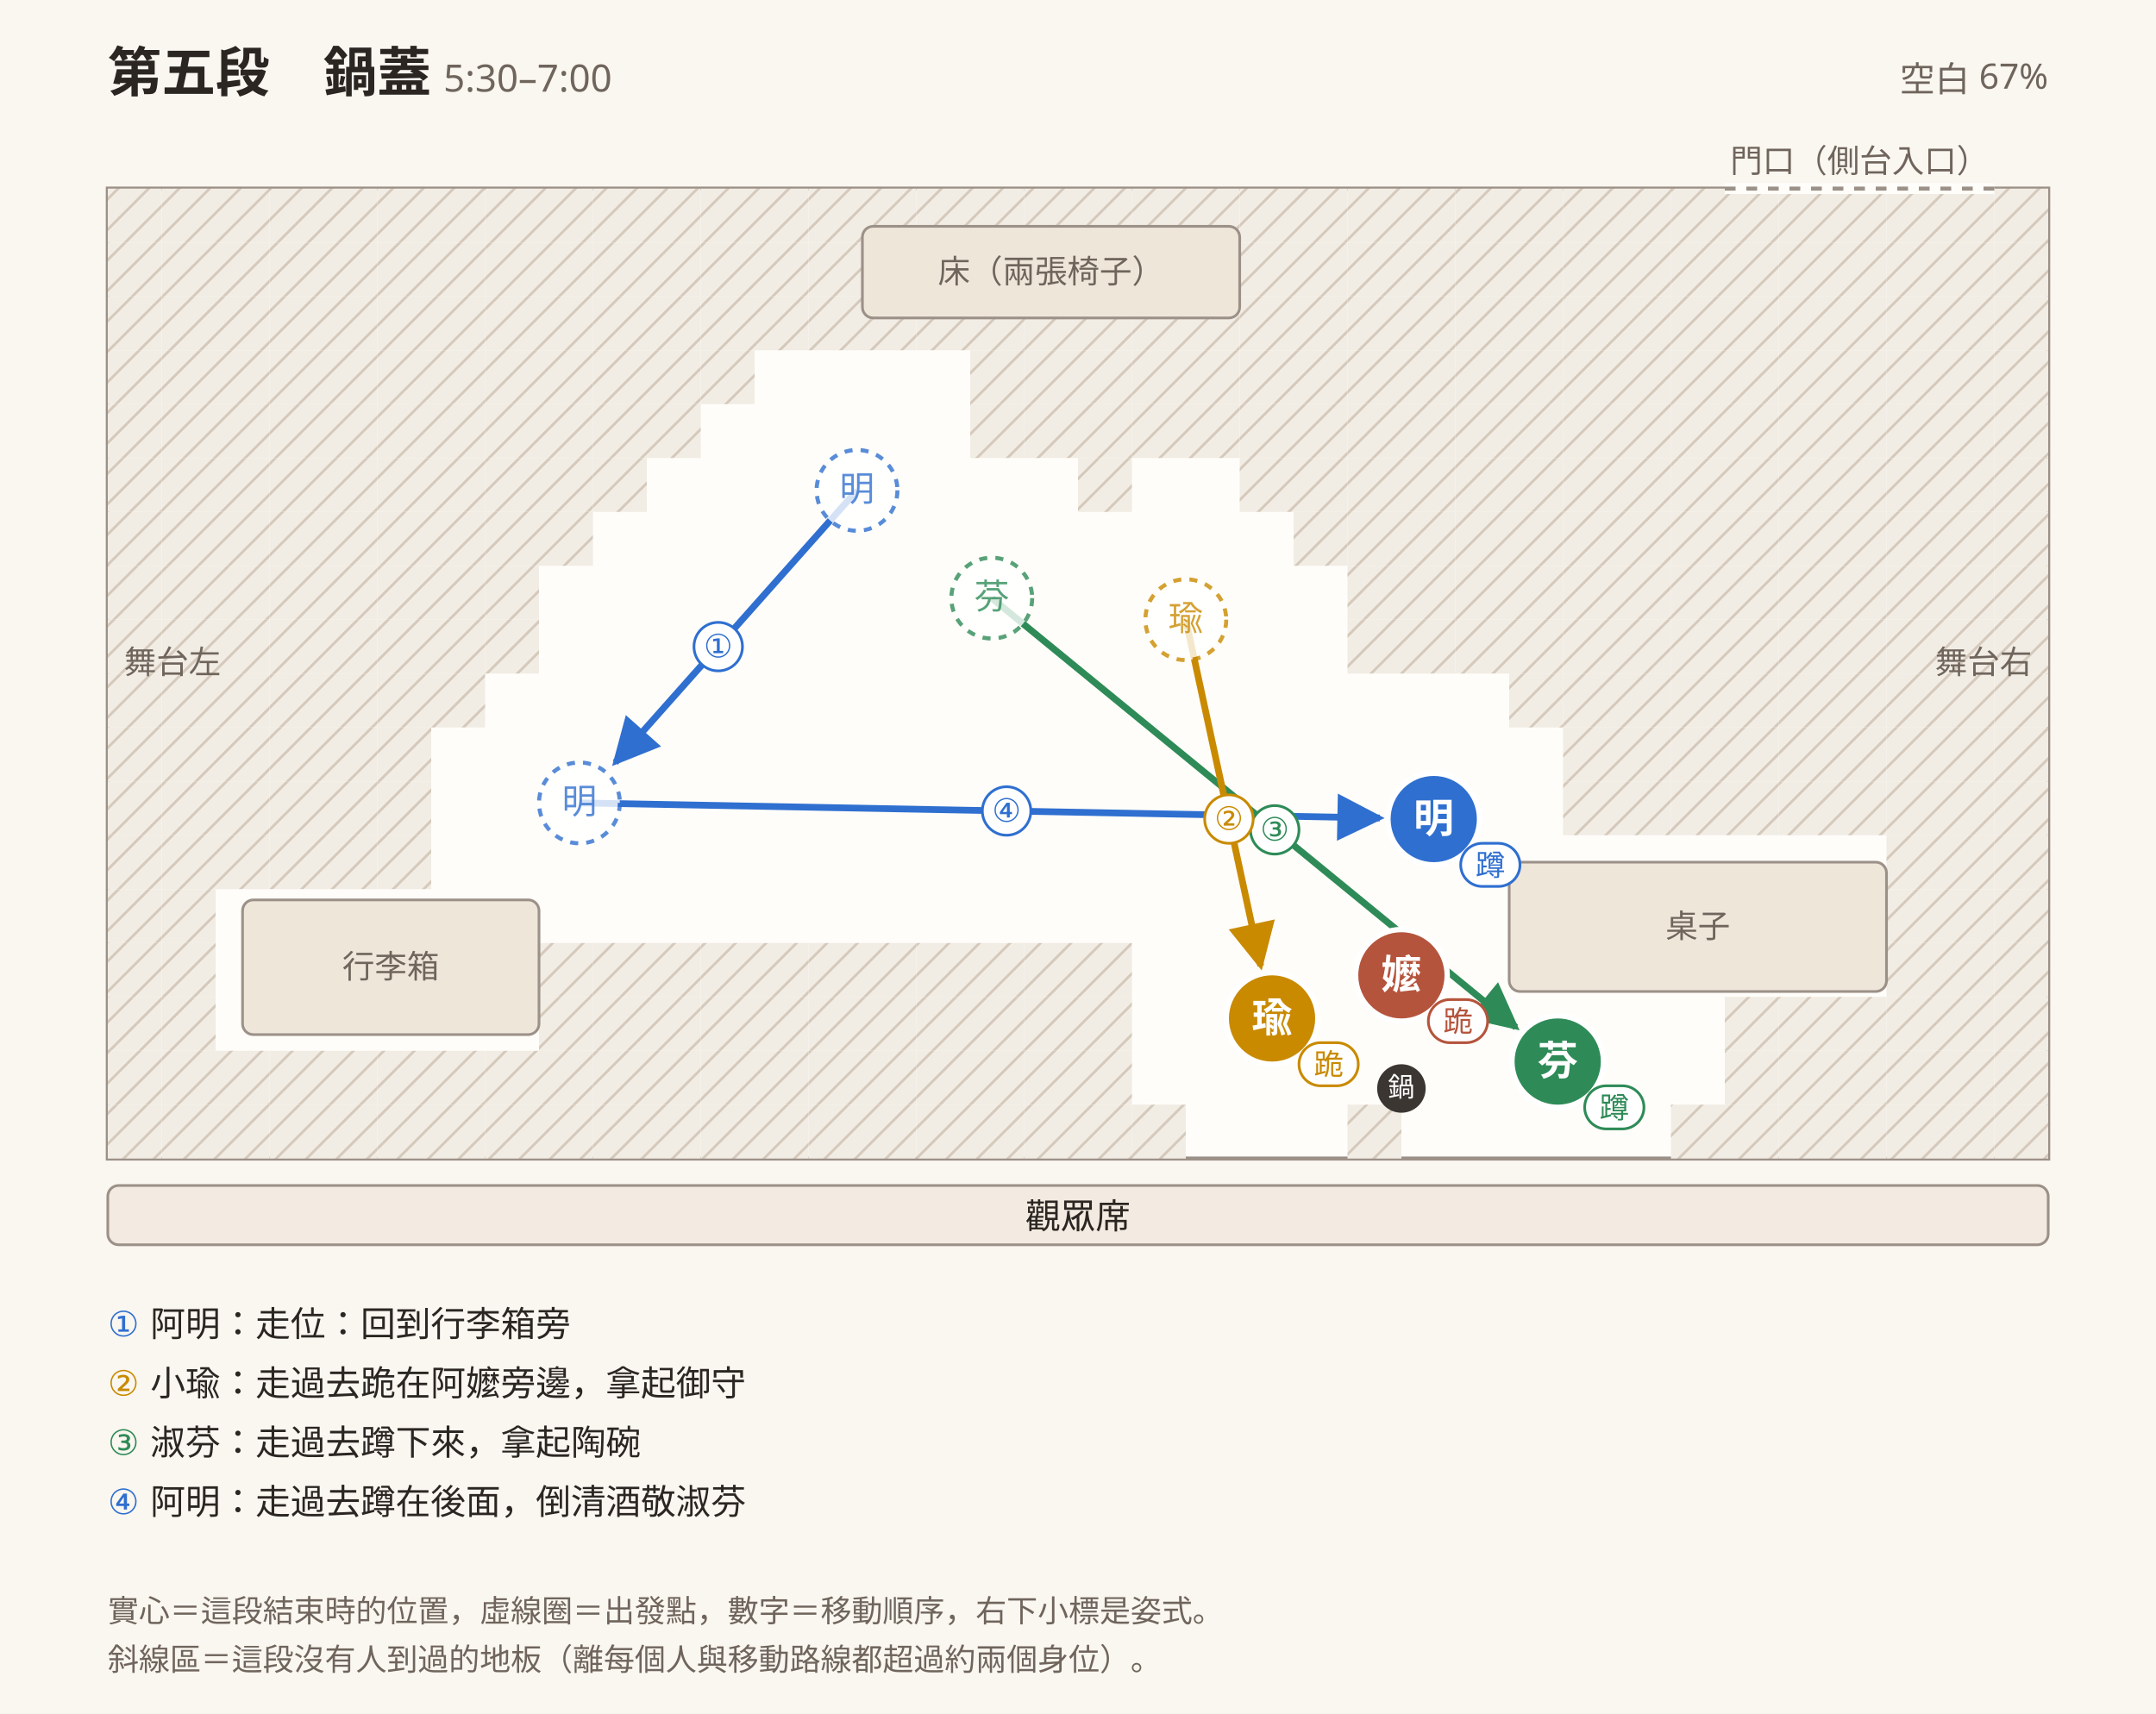
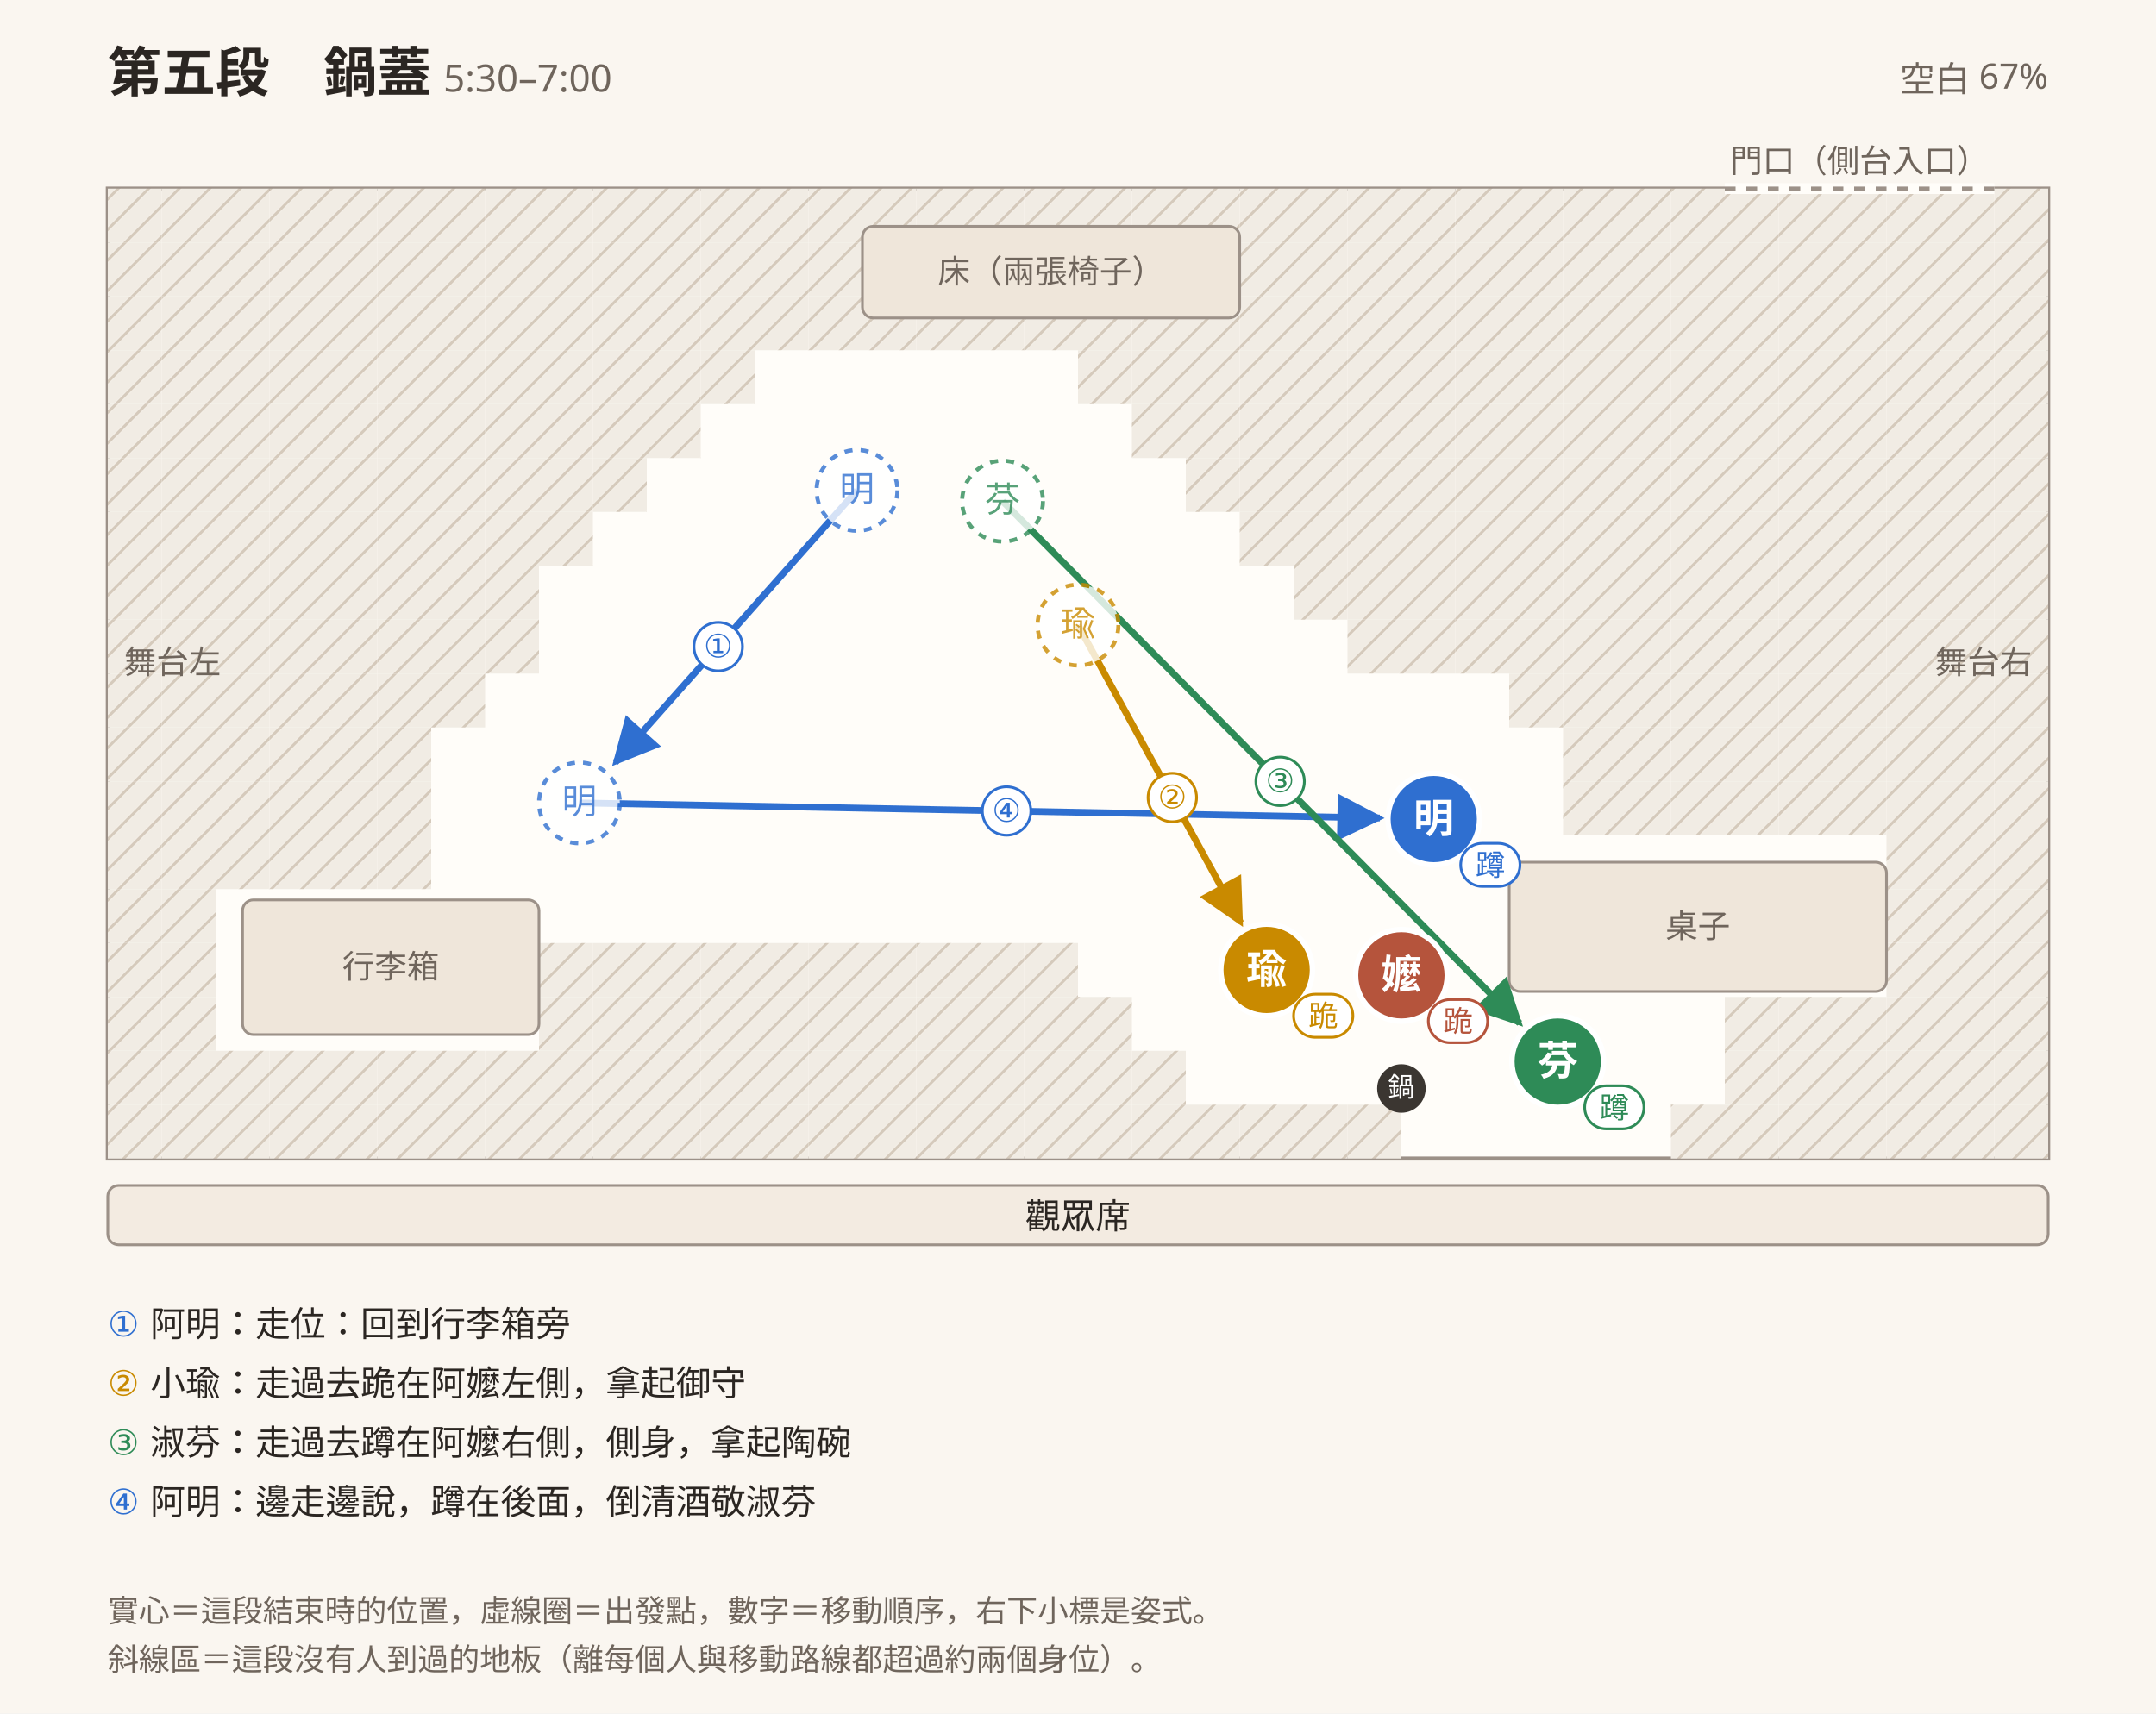
<svg xmlns="http://www.w3.org/2000/svg" viewBox="0 0 800 636" width="800" height="636" font-family="PingFang TC, Noto Sans TC, Microsoft JhengHei, sans-serif">
  <defs>
    <marker id="arrow-嬤" viewBox="0 0 10 10" refX="9" refY="5" markerWidth="7" markerHeight="7" orient="auto-start-reverse">
      <path d="M0 0 L10 5 L0 10 z" fill="#b5543c" />
    </marker>
    <marker id="arrow-明" viewBox="0 0 10 10" refX="9" refY="5" markerWidth="7" markerHeight="7" orient="auto-start-reverse">
      <path d="M0 0 L10 5 L0 10 z" fill="#2f6fd0" />
    </marker>
    <marker id="arrow-芬" viewBox="0 0 10 10" refX="9" refY="5" markerWidth="7" markerHeight="7" orient="auto-start-reverse">
      <path d="M0 0 L10 5 L0 10 z" fill="#2e8b57" />
    </marker>
    <marker id="arrow-瑜" viewBox="0 0 10 10" refX="9" refY="5" markerWidth="7" markerHeight="7" orient="auto-start-reverse">
      <path d="M0 0 L10 5 L0 10 z" fill="#c98a00" />
    </marker>
    <pattern id="blank" width="8" height="8" patternUnits="userSpaceOnUse" patternTransform="rotate(45)">
      <rect width="8" height="8" fill="#f1ece4" />
      <line x1="0" y1="0" x2="0" y2="8" stroke="#d6cbbd" stroke-width="2" />
    </pattern>
  </defs>
  <rect width="100%" height="100%" fill="#faf6f0" />
  <text x="40" y="34" font-size="20" font-weight="700" fill="#2b2622">第五段　鍋蓋 <tspan font-size="14" font-weight="400" fill="#6f655c">5:30–7:00</tspan>
  </text>
  <text x="760" y="34" text-anchor="end" font-size="13" fill="#6f655c">空白 67%</text>
  <rect x="40" y="70" width="720" height="360" fill="#fffdf9" stroke="#9c9188" stroke-width="1.5" />
  <rect x="40" y="70" width="20" height="20" fill="url(#blank)" />
  <rect x="40" y="90" width="20" height="20" fill="url(#blank)" />
  <rect x="40" y="110" width="20" height="20" fill="url(#blank)" />
  <rect x="40" y="130" width="20" height="20" fill="url(#blank)" />
  <rect x="40" y="150" width="20" height="20" fill="url(#blank)" />
  <rect x="40" y="170" width="20" height="20" fill="url(#blank)" />
  <rect x="40" y="190" width="20" height="20" fill="url(#blank)" />
  <rect x="40" y="210" width="20" height="20" fill="url(#blank)" />
  <rect x="40" y="230" width="20" height="20" fill="url(#blank)" />
  <rect x="40" y="250" width="20" height="20" fill="url(#blank)" />
  <rect x="40" y="270" width="20" height="20" fill="url(#blank)" />
  <rect x="40" y="290" width="20" height="20" fill="url(#blank)" />
  <rect x="40" y="310" width="20" height="20" fill="url(#blank)" />
  <rect x="40" y="330" width="20" height="20" fill="url(#blank)" />
  <rect x="40" y="350" width="20" height="20" fill="url(#blank)" />
  <rect x="40" y="370" width="20" height="20" fill="url(#blank)" />
  <rect x="40" y="390" width="20" height="20" fill="url(#blank)" />
  <rect x="40" y="410" width="20" height="20" fill="url(#blank)" />
  <rect x="60" y="70" width="20" height="20" fill="url(#blank)" />
  <rect x="60" y="90" width="20" height="20" fill="url(#blank)" />
  <rect x="60" y="110" width="20" height="20" fill="url(#blank)" />
  <rect x="60" y="130" width="20" height="20" fill="url(#blank)" />
  <rect x="60" y="150" width="20" height="20" fill="url(#blank)" />
  <rect x="60" y="170" width="20" height="20" fill="url(#blank)" />
  <rect x="60" y="190" width="20" height="20" fill="url(#blank)" />
  <rect x="60" y="210" width="20" height="20" fill="url(#blank)" />
  <rect x="60" y="230" width="20" height="20" fill="url(#blank)" />
  <rect x="60" y="250" width="20" height="20" fill="url(#blank)" />
  <rect x="60" y="270" width="20" height="20" fill="url(#blank)" />
  <rect x="60" y="290" width="20" height="20" fill="url(#blank)" />
  <rect x="60" y="310" width="20" height="20" fill="url(#blank)" />
  <rect x="60" y="330" width="20" height="20" fill="url(#blank)" />
  <rect x="60" y="350" width="20" height="20" fill="url(#blank)" />
  <rect x="60" y="370" width="20" height="20" fill="url(#blank)" />
  <rect x="60" y="390" width="20" height="20" fill="url(#blank)" />
  <rect x="60" y="410" width="20" height="20" fill="url(#blank)" />
  <rect x="80" y="70" width="20" height="20" fill="url(#blank)" />
  <rect x="80" y="90" width="20" height="20" fill="url(#blank)" />
  <rect x="80" y="110" width="20" height="20" fill="url(#blank)" />
  <rect x="80" y="130" width="20" height="20" fill="url(#blank)" />
  <rect x="80" y="150" width="20" height="20" fill="url(#blank)" />
  <rect x="80" y="170" width="20" height="20" fill="url(#blank)" />
  <rect x="80" y="190" width="20" height="20" fill="url(#blank)" />
  <rect x="80" y="210" width="20" height="20" fill="url(#blank)" />
  <rect x="80" y="230" width="20" height="20" fill="url(#blank)" />
  <rect x="80" y="250" width="20" height="20" fill="url(#blank)" />
  <rect x="80" y="270" width="20" height="20" fill="url(#blank)" />
  <rect x="80" y="290" width="20" height="20" fill="url(#blank)" />
  <rect x="80" y="310" width="20" height="20" fill="url(#blank)" />
  <rect x="80" y="390" width="20" height="20" fill="url(#blank)" />
  <rect x="80" y="410" width="20" height="20" fill="url(#blank)" />
  <rect x="100" y="70" width="20" height="20" fill="url(#blank)" />
  <rect x="100" y="90" width="20" height="20" fill="url(#blank)" />
  <rect x="100" y="110" width="20" height="20" fill="url(#blank)" />
  <rect x="100" y="130" width="20" height="20" fill="url(#blank)" />
  <rect x="100" y="150" width="20" height="20" fill="url(#blank)" />
  <rect x="100" y="170" width="20" height="20" fill="url(#blank)" />
  <rect x="100" y="190" width="20" height="20" fill="url(#blank)" />
  <rect x="100" y="210" width="20" height="20" fill="url(#blank)" />
  <rect x="100" y="230" width="20" height="20" fill="url(#blank)" />
  <rect x="100" y="250" width="20" height="20" fill="url(#blank)" />
  <rect x="100" y="270" width="20" height="20" fill="url(#blank)" />
  <rect x="100" y="290" width="20" height="20" fill="url(#blank)" />
  <rect x="100" y="310" width="20" height="20" fill="url(#blank)" />
  <rect x="100" y="390" width="20" height="20" fill="url(#blank)" />
  <rect x="100" y="410" width="20" height="20" fill="url(#blank)" />
  <rect x="120" y="70" width="20" height="20" fill="url(#blank)" />
  <rect x="120" y="90" width="20" height="20" fill="url(#blank)" />
  <rect x="120" y="110" width="20" height="20" fill="url(#blank)" />
  <rect x="120" y="130" width="20" height="20" fill="url(#blank)" />
  <rect x="120" y="150" width="20" height="20" fill="url(#blank)" />
  <rect x="120" y="170" width="20" height="20" fill="url(#blank)" />
  <rect x="120" y="190" width="20" height="20" fill="url(#blank)" />
  <rect x="120" y="210" width="20" height="20" fill="url(#blank)" />
  <rect x="120" y="230" width="20" height="20" fill="url(#blank)" />
  <rect x="120" y="250" width="20" height="20" fill="url(#blank)" />
  <rect x="120" y="270" width="20" height="20" fill="url(#blank)" />
  <rect x="120" y="290" width="20" height="20" fill="url(#blank)" />
  <rect x="120" y="310" width="20" height="20" fill="url(#blank)" />
  <rect x="120" y="390" width="20" height="20" fill="url(#blank)" />
  <rect x="120" y="410" width="20" height="20" fill="url(#blank)" />
  <rect x="140" y="70" width="20" height="20" fill="url(#blank)" />
  <rect x="140" y="90" width="20" height="20" fill="url(#blank)" />
  <rect x="140" y="110" width="20" height="20" fill="url(#blank)" />
  <rect x="140" y="130" width="20" height="20" fill="url(#blank)" />
  <rect x="140" y="150" width="20" height="20" fill="url(#blank)" />
  <rect x="140" y="170" width="20" height="20" fill="url(#blank)" />
  <rect x="140" y="190" width="20" height="20" fill="url(#blank)" />
  <rect x="140" y="210" width="20" height="20" fill="url(#blank)" />
  <rect x="140" y="230" width="20" height="20" fill="url(#blank)" />
  <rect x="140" y="250" width="20" height="20" fill="url(#blank)" />
  <rect x="140" y="270" width="20" height="20" fill="url(#blank)" />
  <rect x="140" y="290" width="20" height="20" fill="url(#blank)" />
  <rect x="140" y="310" width="20" height="20" fill="url(#blank)" />
  <rect x="140" y="390" width="20" height="20" fill="url(#blank)" />
  <rect x="140" y="410" width="20" height="20" fill="url(#blank)" />
  <rect x="160" y="70" width="20" height="20" fill="url(#blank)" />
  <rect x="160" y="90" width="20" height="20" fill="url(#blank)" />
  <rect x="160" y="110" width="20" height="20" fill="url(#blank)" />
  <rect x="160" y="130" width="20" height="20" fill="url(#blank)" />
  <rect x="160" y="150" width="20" height="20" fill="url(#blank)" />
  <rect x="160" y="170" width="20" height="20" fill="url(#blank)" />
  <rect x="160" y="190" width="20" height="20" fill="url(#blank)" />
  <rect x="160" y="210" width="20" height="20" fill="url(#blank)" />
  <rect x="160" y="230" width="20" height="20" fill="url(#blank)" />
  <rect x="160" y="250" width="20" height="20" fill="url(#blank)" />
  <rect x="160" y="390" width="20" height="20" fill="url(#blank)" />
  <rect x="160" y="410" width="20" height="20" fill="url(#blank)" />
  <rect x="180" y="70" width="20" height="20" fill="url(#blank)" />
  <rect x="180" y="90" width="20" height="20" fill="url(#blank)" />
  <rect x="180" y="110" width="20" height="20" fill="url(#blank)" />
  <rect x="180" y="130" width="20" height="20" fill="url(#blank)" />
  <rect x="180" y="150" width="20" height="20" fill="url(#blank)" />
  <rect x="180" y="170" width="20" height="20" fill="url(#blank)" />
  <rect x="180" y="190" width="20" height="20" fill="url(#blank)" />
  <rect x="180" y="210" width="20" height="20" fill="url(#blank)" />
  <rect x="180" y="230" width="20" height="20" fill="url(#blank)" />
  <rect x="180" y="390" width="20" height="20" fill="url(#blank)" />
  <rect x="180" y="410" width="20" height="20" fill="url(#blank)" />
  <rect x="200" y="70" width="20" height="20" fill="url(#blank)" />
  <rect x="200" y="90" width="20" height="20" fill="url(#blank)" />
  <rect x="200" y="110" width="20" height="20" fill="url(#blank)" />
  <rect x="200" y="130" width="20" height="20" fill="url(#blank)" />
  <rect x="200" y="150" width="20" height="20" fill="url(#blank)" />
  <rect x="200" y="170" width="20" height="20" fill="url(#blank)" />
  <rect x="200" y="190" width="20" height="20" fill="url(#blank)" />
  <rect x="200" y="350" width="20" height="20" fill="url(#blank)" />
  <rect x="200" y="370" width="20" height="20" fill="url(#blank)" />
  <rect x="200" y="390" width="20" height="20" fill="url(#blank)" />
  <rect x="200" y="410" width="20" height="20" fill="url(#blank)" />
  <rect x="220" y="70" width="20" height="20" fill="url(#blank)" />
  <rect x="220" y="90" width="20" height="20" fill="url(#blank)" />
  <rect x="220" y="110" width="20" height="20" fill="url(#blank)" />
  <rect x="220" y="130" width="20" height="20" fill="url(#blank)" />
  <rect x="220" y="150" width="20" height="20" fill="url(#blank)" />
  <rect x="220" y="170" width="20" height="20" fill="url(#blank)" />
  <rect x="220" y="350" width="20" height="20" fill="url(#blank)" />
  <rect x="220" y="370" width="20" height="20" fill="url(#blank)" />
  <rect x="220" y="390" width="20" height="20" fill="url(#blank)" />
  <rect x="220" y="410" width="20" height="20" fill="url(#blank)" />
  <rect x="240" y="70" width="20" height="20" fill="url(#blank)" />
  <rect x="240" y="90" width="20" height="20" fill="url(#blank)" />
  <rect x="240" y="110" width="20" height="20" fill="url(#blank)" />
  <rect x="240" y="130" width="20" height="20" fill="url(#blank)" />
  <rect x="240" y="150" width="20" height="20" fill="url(#blank)" />
  <rect x="240" y="350" width="20" height="20" fill="url(#blank)" />
  <rect x="240" y="370" width="20" height="20" fill="url(#blank)" />
  <rect x="240" y="390" width="20" height="20" fill="url(#blank)" />
  <rect x="240" y="410" width="20" height="20" fill="url(#blank)" />
  <rect x="260" y="70" width="20" height="20" fill="url(#blank)" />
  <rect x="260" y="90" width="20" height="20" fill="url(#blank)" />
  <rect x="260" y="110" width="20" height="20" fill="url(#blank)" />
  <rect x="260" y="130" width="20" height="20" fill="url(#blank)" />
  <rect x="260" y="350" width="20" height="20" fill="url(#blank)" />
  <rect x="260" y="370" width="20" height="20" fill="url(#blank)" />
  <rect x="260" y="390" width="20" height="20" fill="url(#blank)" />
  <rect x="260" y="410" width="20" height="20" fill="url(#blank)" />
  <rect x="280" y="70" width="20" height="20" fill="url(#blank)" />
  <rect x="280" y="90" width="20" height="20" fill="url(#blank)" />
  <rect x="280" y="110" width="20" height="20" fill="url(#blank)" />
  <rect x="280" y="350" width="20" height="20" fill="url(#blank)" />
  <rect x="280" y="370" width="20" height="20" fill="url(#blank)" />
  <rect x="280" y="390" width="20" height="20" fill="url(#blank)" />
  <rect x="280" y="410" width="20" height="20" fill="url(#blank)" />
  <rect x="300" y="70" width="20" height="20" fill="url(#blank)" />
  <rect x="300" y="90" width="20" height="20" fill="url(#blank)" />
  <rect x="300" y="110" width="20" height="20" fill="url(#blank)" />
  <rect x="300" y="350" width="20" height="20" fill="url(#blank)" />
  <rect x="300" y="370" width="20" height="20" fill="url(#blank)" />
  <rect x="300" y="390" width="20" height="20" fill="url(#blank)" />
  <rect x="300" y="410" width="20" height="20" fill="url(#blank)" />
  <rect x="320" y="70" width="20" height="20" fill="url(#blank)" />
  <rect x="320" y="110" width="20" height="20" fill="url(#blank)" />
  <rect x="320" y="350" width="20" height="20" fill="url(#blank)" />
  <rect x="320" y="370" width="20" height="20" fill="url(#blank)" />
  <rect x="320" y="390" width="20" height="20" fill="url(#blank)" />
  <rect x="320" y="410" width="20" height="20" fill="url(#blank)" />
  <rect x="340" y="70" width="20" height="20" fill="url(#blank)" />
  <rect x="340" y="110" width="20" height="20" fill="url(#blank)" />
  <rect x="340" y="350" width="20" height="20" fill="url(#blank)" />
  <rect x="340" y="370" width="20" height="20" fill="url(#blank)" />
  <rect x="340" y="390" width="20" height="20" fill="url(#blank)" />
  <rect x="340" y="410" width="20" height="20" fill="url(#blank)" />
  <rect x="360" y="70" width="20" height="20" fill="url(#blank)" />
  <rect x="360" y="110" width="20" height="20" fill="url(#blank)" />
-   <rect x="360" y="130" width="20" height="20" fill="url(#blank)" />
-   <rect x="360" y="150" width="20" height="20" fill="url(#blank)" />
  <rect x="360" y="350" width="20" height="20" fill="url(#blank)" />
  <rect x="360" y="370" width="20" height="20" fill="url(#blank)" />
  <rect x="360" y="390" width="20" height="20" fill="url(#blank)" />
  <rect x="360" y="410" width="20" height="20" fill="url(#blank)" />
  <rect x="380" y="70" width="20" height="20" fill="url(#blank)" />
  <rect x="380" y="110" width="20" height="20" fill="url(#blank)" />
-   <rect x="380" y="130" width="20" height="20" fill="url(#blank)" />
-   <rect x="380" y="150" width="20" height="20" fill="url(#blank)" />
  <rect x="380" y="350" width="20" height="20" fill="url(#blank)" />
  <rect x="380" y="370" width="20" height="20" fill="url(#blank)" />
  <rect x="380" y="390" width="20" height="20" fill="url(#blank)" />
  <rect x="380" y="410" width="20" height="20" fill="url(#blank)" />
  <rect x="400" y="70" width="20" height="20" fill="url(#blank)" />
  <rect x="400" y="110" width="20" height="20" fill="url(#blank)" />
  <rect x="400" y="130" width="20" height="20" fill="url(#blank)" />
-   <rect x="400" y="150" width="20" height="20" fill="url(#blank)" />
-   <rect x="400" y="170" width="20" height="20" fill="url(#blank)" />
-   <rect x="400" y="350" width="20" height="20" fill="url(#blank)" />
  <rect x="400" y="370" width="20" height="20" fill="url(#blank)" />
  <rect x="400" y="390" width="20" height="20" fill="url(#blank)" />
  <rect x="400" y="410" width="20" height="20" fill="url(#blank)" />
  <rect x="420" y="70" width="20" height="20" fill="url(#blank)" />
  <rect x="420" y="110" width="20" height="20" fill="url(#blank)" />
  <rect x="420" y="130" width="20" height="20" fill="url(#blank)" />
  <rect x="420" y="150" width="20" height="20" fill="url(#blank)" />
+   <rect x="420" y="390" width="20" height="20" fill="url(#blank)" />
  <rect x="420" y="410" width="20" height="20" fill="url(#blank)" />
  <rect x="440" y="70" width="20" height="20" fill="url(#blank)" />
  <rect x="440" y="110" width="20" height="20" fill="url(#blank)" />
  <rect x="440" y="130" width="20" height="20" fill="url(#blank)" />
  <rect x="440" y="150" width="20" height="20" fill="url(#blank)" />
+   <rect x="440" y="170" width="20" height="20" fill="url(#blank)" />
+   <rect x="440" y="410" width="20" height="20" fill="url(#blank)" />
  <rect x="460" y="70" width="20" height="20" fill="url(#blank)" />
  <rect x="460" y="90" width="20" height="20" fill="url(#blank)" />
  <rect x="460" y="110" width="20" height="20" fill="url(#blank)" />
  <rect x="460" y="130" width="20" height="20" fill="url(#blank)" />
  <rect x="460" y="150" width="20" height="20" fill="url(#blank)" />
  <rect x="460" y="170" width="20" height="20" fill="url(#blank)" />
+   <rect x="460" y="190" width="20" height="20" fill="url(#blank)" />
+   <rect x="460" y="410" width="20" height="20" fill="url(#blank)" />
  <rect x="480" y="70" width="20" height="20" fill="url(#blank)" />
  <rect x="480" y="90" width="20" height="20" fill="url(#blank)" />
  <rect x="480" y="110" width="20" height="20" fill="url(#blank)" />
  <rect x="480" y="130" width="20" height="20" fill="url(#blank)" />
  <rect x="480" y="150" width="20" height="20" fill="url(#blank)" />
  <rect x="480" y="170" width="20" height="20" fill="url(#blank)" />
  <rect x="480" y="190" width="20" height="20" fill="url(#blank)" />
+   <rect x="480" y="210" width="20" height="20" fill="url(#blank)" />
+   <rect x="480" y="410" width="20" height="20" fill="url(#blank)" />
  <rect x="500" y="70" width="20" height="20" fill="url(#blank)" />
  <rect x="500" y="90" width="20" height="20" fill="url(#blank)" />
  <rect x="500" y="110" width="20" height="20" fill="url(#blank)" />
  <rect x="500" y="130" width="20" height="20" fill="url(#blank)" />
  <rect x="500" y="150" width="20" height="20" fill="url(#blank)" />
  <rect x="500" y="170" width="20" height="20" fill="url(#blank)" />
  <rect x="500" y="190" width="20" height="20" fill="url(#blank)" />
  <rect x="500" y="210" width="20" height="20" fill="url(#blank)" />
  <rect x="500" y="230" width="20" height="20" fill="url(#blank)" />
  <rect x="500" y="410" width="20" height="20" fill="url(#blank)" />
  <rect x="520" y="70" width="20" height="20" fill="url(#blank)" />
  <rect x="520" y="90" width="20" height="20" fill="url(#blank)" />
  <rect x="520" y="110" width="20" height="20" fill="url(#blank)" />
  <rect x="520" y="130" width="20" height="20" fill="url(#blank)" />
  <rect x="520" y="150" width="20" height="20" fill="url(#blank)" />
  <rect x="520" y="170" width="20" height="20" fill="url(#blank)" />
  <rect x="520" y="190" width="20" height="20" fill="url(#blank)" />
  <rect x="520" y="210" width="20" height="20" fill="url(#blank)" />
  <rect x="520" y="230" width="20" height="20" fill="url(#blank)" />
  <rect x="540" y="70" width="20" height="20" fill="url(#blank)" />
  <rect x="540" y="90" width="20" height="20" fill="url(#blank)" />
  <rect x="540" y="110" width="20" height="20" fill="url(#blank)" />
  <rect x="540" y="130" width="20" height="20" fill="url(#blank)" />
  <rect x="540" y="150" width="20" height="20" fill="url(#blank)" />
  <rect x="540" y="170" width="20" height="20" fill="url(#blank)" />
  <rect x="540" y="190" width="20" height="20" fill="url(#blank)" />
  <rect x="540" y="210" width="20" height="20" fill="url(#blank)" />
  <rect x="540" y="230" width="20" height="20" fill="url(#blank)" />
  <rect x="560" y="70" width="20" height="20" fill="url(#blank)" />
  <rect x="560" y="90" width="20" height="20" fill="url(#blank)" />
  <rect x="560" y="110" width="20" height="20" fill="url(#blank)" />
  <rect x="560" y="130" width="20" height="20" fill="url(#blank)" />
  <rect x="560" y="150" width="20" height="20" fill="url(#blank)" />
  <rect x="560" y="170" width="20" height="20" fill="url(#blank)" />
  <rect x="560" y="190" width="20" height="20" fill="url(#blank)" />
  <rect x="560" y="210" width="20" height="20" fill="url(#blank)" />
  <rect x="560" y="230" width="20" height="20" fill="url(#blank)" />
  <rect x="560" y="250" width="20" height="20" fill="url(#blank)" />
  <rect x="580" y="70" width="20" height="20" fill="url(#blank)" />
  <rect x="580" y="90" width="20" height="20" fill="url(#blank)" />
  <rect x="580" y="110" width="20" height="20" fill="url(#blank)" />
  <rect x="580" y="130" width="20" height="20" fill="url(#blank)" />
  <rect x="580" y="150" width="20" height="20" fill="url(#blank)" />
  <rect x="580" y="170" width="20" height="20" fill="url(#blank)" />
  <rect x="580" y="190" width="20" height="20" fill="url(#blank)" />
  <rect x="580" y="210" width="20" height="20" fill="url(#blank)" />
  <rect x="580" y="230" width="20" height="20" fill="url(#blank)" />
  <rect x="580" y="250" width="20" height="20" fill="url(#blank)" />
  <rect x="580" y="270" width="20" height="20" fill="url(#blank)" />
  <rect x="580" y="290" width="20" height="20" fill="url(#blank)" />
  <rect x="600" y="70" width="20" height="20" fill="url(#blank)" />
  <rect x="600" y="90" width="20" height="20" fill="url(#blank)" />
  <rect x="600" y="110" width="20" height="20" fill="url(#blank)" />
  <rect x="600" y="130" width="20" height="20" fill="url(#blank)" />
  <rect x="600" y="150" width="20" height="20" fill="url(#blank)" />
  <rect x="600" y="170" width="20" height="20" fill="url(#blank)" />
  <rect x="600" y="190" width="20" height="20" fill="url(#blank)" />
  <rect x="600" y="210" width="20" height="20" fill="url(#blank)" />
  <rect x="600" y="230" width="20" height="20" fill="url(#blank)" />
  <rect x="600" y="250" width="20" height="20" fill="url(#blank)" />
  <rect x="600" y="270" width="20" height="20" fill="url(#blank)" />
  <rect x="600" y="290" width="20" height="20" fill="url(#blank)" />
  <rect x="620" y="70" width="20" height="20" fill="url(#blank)" />
  <rect x="620" y="90" width="20" height="20" fill="url(#blank)" />
  <rect x="620" y="110" width="20" height="20" fill="url(#blank)" />
  <rect x="620" y="130" width="20" height="20" fill="url(#blank)" />
  <rect x="620" y="150" width="20" height="20" fill="url(#blank)" />
  <rect x="620" y="170" width="20" height="20" fill="url(#blank)" />
  <rect x="620" y="190" width="20" height="20" fill="url(#blank)" />
  <rect x="620" y="210" width="20" height="20" fill="url(#blank)" />
  <rect x="620" y="230" width="20" height="20" fill="url(#blank)" />
  <rect x="620" y="250" width="20" height="20" fill="url(#blank)" />
  <rect x="620" y="270" width="20" height="20" fill="url(#blank)" />
  <rect x="620" y="290" width="20" height="20" fill="url(#blank)" />
  <rect x="620" y="410" width="20" height="20" fill="url(#blank)" />
  <rect x="640" y="70" width="20" height="20" fill="url(#blank)" />
  <rect x="640" y="90" width="20" height="20" fill="url(#blank)" />
  <rect x="640" y="110" width="20" height="20" fill="url(#blank)" />
  <rect x="640" y="130" width="20" height="20" fill="url(#blank)" />
  <rect x="640" y="150" width="20" height="20" fill="url(#blank)" />
  <rect x="640" y="170" width="20" height="20" fill="url(#blank)" />
  <rect x="640" y="190" width="20" height="20" fill="url(#blank)" />
  <rect x="640" y="210" width="20" height="20" fill="url(#blank)" />
  <rect x="640" y="230" width="20" height="20" fill="url(#blank)" />
  <rect x="640" y="250" width="20" height="20" fill="url(#blank)" />
  <rect x="640" y="270" width="20" height="20" fill="url(#blank)" />
  <rect x="640" y="290" width="20" height="20" fill="url(#blank)" />
  <rect x="640" y="370" width="20" height="20" fill="url(#blank)" />
  <rect x="640" y="390" width="20" height="20" fill="url(#blank)" />
  <rect x="640" y="410" width="20" height="20" fill="url(#blank)" />
  <rect x="660" y="70" width="20" height="20" fill="url(#blank)" />
  <rect x="660" y="90" width="20" height="20" fill="url(#blank)" />
  <rect x="660" y="110" width="20" height="20" fill="url(#blank)" />
  <rect x="660" y="130" width="20" height="20" fill="url(#blank)" />
  <rect x="660" y="150" width="20" height="20" fill="url(#blank)" />
  <rect x="660" y="170" width="20" height="20" fill="url(#blank)" />
  <rect x="660" y="190" width="20" height="20" fill="url(#blank)" />
  <rect x="660" y="210" width="20" height="20" fill="url(#blank)" />
  <rect x="660" y="230" width="20" height="20" fill="url(#blank)" />
  <rect x="660" y="250" width="20" height="20" fill="url(#blank)" />
  <rect x="660" y="270" width="20" height="20" fill="url(#blank)" />
  <rect x="660" y="290" width="20" height="20" fill="url(#blank)" />
  <rect x="660" y="370" width="20" height="20" fill="url(#blank)" />
  <rect x="660" y="390" width="20" height="20" fill="url(#blank)" />
  <rect x="660" y="410" width="20" height="20" fill="url(#blank)" />
  <rect x="680" y="70" width="20" height="20" fill="url(#blank)" />
  <rect x="680" y="90" width="20" height="20" fill="url(#blank)" />
  <rect x="680" y="110" width="20" height="20" fill="url(#blank)" />
  <rect x="680" y="130" width="20" height="20" fill="url(#blank)" />
  <rect x="680" y="150" width="20" height="20" fill="url(#blank)" />
  <rect x="680" y="170" width="20" height="20" fill="url(#blank)" />
  <rect x="680" y="190" width="20" height="20" fill="url(#blank)" />
  <rect x="680" y="210" width="20" height="20" fill="url(#blank)" />
  <rect x="680" y="230" width="20" height="20" fill="url(#blank)" />
  <rect x="680" y="250" width="20" height="20" fill="url(#blank)" />
  <rect x="680" y="270" width="20" height="20" fill="url(#blank)" />
  <rect x="680" y="290" width="20" height="20" fill="url(#blank)" />
  <rect x="680" y="370" width="20" height="20" fill="url(#blank)" />
  <rect x="680" y="390" width="20" height="20" fill="url(#blank)" />
  <rect x="680" y="410" width="20" height="20" fill="url(#blank)" />
  <rect x="700" y="70" width="20" height="20" fill="url(#blank)" />
  <rect x="700" y="90" width="20" height="20" fill="url(#blank)" />
  <rect x="700" y="110" width="20" height="20" fill="url(#blank)" />
  <rect x="700" y="130" width="20" height="20" fill="url(#blank)" />
  <rect x="700" y="150" width="20" height="20" fill="url(#blank)" />
  <rect x="700" y="170" width="20" height="20" fill="url(#blank)" />
  <rect x="700" y="190" width="20" height="20" fill="url(#blank)" />
  <rect x="700" y="210" width="20" height="20" fill="url(#blank)" />
  <rect x="700" y="230" width="20" height="20" fill="url(#blank)" />
  <rect x="700" y="250" width="20" height="20" fill="url(#blank)" />
  <rect x="700" y="270" width="20" height="20" fill="url(#blank)" />
  <rect x="700" y="290" width="20" height="20" fill="url(#blank)" />
  <rect x="700" y="310" width="20" height="20" fill="url(#blank)" />
  <rect x="700" y="330" width="20" height="20" fill="url(#blank)" />
  <rect x="700" y="350" width="20" height="20" fill="url(#blank)" />
  <rect x="700" y="370" width="20" height="20" fill="url(#blank)" />
  <rect x="700" y="390" width="20" height="20" fill="url(#blank)" />
  <rect x="700" y="410" width="20" height="20" fill="url(#blank)" />
  <rect x="720" y="70" width="20" height="20" fill="url(#blank)" />
  <rect x="720" y="90" width="20" height="20" fill="url(#blank)" />
  <rect x="720" y="110" width="20" height="20" fill="url(#blank)" />
  <rect x="720" y="130" width="20" height="20" fill="url(#blank)" />
  <rect x="720" y="150" width="20" height="20" fill="url(#blank)" />
  <rect x="720" y="170" width="20" height="20" fill="url(#blank)" />
  <rect x="720" y="190" width="20" height="20" fill="url(#blank)" />
  <rect x="720" y="210" width="20" height="20" fill="url(#blank)" />
  <rect x="720" y="230" width="20" height="20" fill="url(#blank)" />
  <rect x="720" y="250" width="20" height="20" fill="url(#blank)" />
  <rect x="720" y="270" width="20" height="20" fill="url(#blank)" />
  <rect x="720" y="290" width="20" height="20" fill="url(#blank)" />
  <rect x="720" y="310" width="20" height="20" fill="url(#blank)" />
  <rect x="720" y="330" width="20" height="20" fill="url(#blank)" />
  <rect x="720" y="350" width="20" height="20" fill="url(#blank)" />
  <rect x="720" y="370" width="20" height="20" fill="url(#blank)" />
  <rect x="720" y="390" width="20" height="20" fill="url(#blank)" />
  <rect x="720" y="410" width="20" height="20" fill="url(#blank)" />
  <rect x="740" y="70" width="20" height="20" fill="url(#blank)" />
  <rect x="740" y="90" width="20" height="20" fill="url(#blank)" />
  <rect x="740" y="110" width="20" height="20" fill="url(#blank)" />
  <rect x="740" y="130" width="20" height="20" fill="url(#blank)" />
  <rect x="740" y="150" width="20" height="20" fill="url(#blank)" />
  <rect x="740" y="170" width="20" height="20" fill="url(#blank)" />
  <rect x="740" y="190" width="20" height="20" fill="url(#blank)" />
  <rect x="740" y="210" width="20" height="20" fill="url(#blank)" />
  <rect x="740" y="230" width="20" height="20" fill="url(#blank)" />
  <rect x="740" y="250" width="20" height="20" fill="url(#blank)" />
  <rect x="740" y="270" width="20" height="20" fill="url(#blank)" />
  <rect x="740" y="290" width="20" height="20" fill="url(#blank)" />
  <rect x="740" y="310" width="20" height="20" fill="url(#blank)" />
  <rect x="740" y="330" width="20" height="20" fill="url(#blank)" />
  <rect x="740" y="350" width="20" height="20" fill="url(#blank)" />
  <rect x="740" y="370" width="20" height="20" fill="url(#blank)" />
  <rect x="740" y="390" width="20" height="20" fill="url(#blank)" />
  <rect x="740" y="410" width="20" height="20" fill="url(#blank)" />
  <rect x="320" y="84" width="140" height="34" rx="4" fill="#efe6da" stroke="#9c9188" />
  <text x="390" y="105" text-anchor="middle" font-size="12" fill="#6f655c">床（兩張椅子）</text>
  <rect x="90" y="334" width="110" height="50" rx="4" fill="#efe6da" stroke="#9c9188" />
  <text x="145" y="363" text-anchor="middle" font-size="12" fill="#6f655c">行李箱</text>
  <rect x="560" y="320" width="140" height="48" rx="4" fill="#efe6da" stroke="#9c9188" />
  <text x="630" y="348" text-anchor="middle" font-size="12" fill="#6f655c">桌子</text>
  <line x1="640" y1="70" x2="740" y2="70" stroke="#fffdf9" stroke-width="4" />
  <line x1="640" y1="70" x2="740" y2="70" stroke="#9c9188" stroke-width="1.5" stroke-dasharray="4 4" />
  <text x="690" y="64" text-anchor="middle" font-size="12" fill="#6f655c">門口（側台入口）</text>
  <text x="46" y="250" font-size="12" fill="#6f655c">舞台左</text>
  <text x="754" y="250" text-anchor="end" font-size="12" fill="#6f655c">舞台右</text>
  <rect x="40" y="440" width="720" height="22" rx="4" fill="#f3ebe1" stroke="#9c9188" />
  <text x="400" y="456" text-anchor="middle" font-size="13" fill="#2b2622">觀眾席</text>
  <circle cx="520" cy="404" r="9" fill="#3b3631" />
  <text x="520" y="407" text-anchor="middle" font-size="10" fill="#fff">鍋</text>
  <line x1="318" y1="182" x2="228.3" y2="283.0" stroke="#2f6fd0" stroke-width="2.5" marker-end="url(#arrow-明)" />
  <circle cx="266.5" cy="240.0" r="9" fill="#fff" stroke="#2f6fd0" />
  <text x="266.5" y="244.0" text-anchor="middle" font-size="12" fill="#2f6fd0">①</text>
  <line x1="215" y1="298" x2="512.0" y2="303.6" stroke="#2f6fd0" stroke-width="2.5" marker-end="url(#arrow-明)" />
  <circle cx="373.5" cy="301.0" r="9" fill="#fff" stroke="#2f6fd0" />
  <text x="373.5" y="305.0" text-anchor="middle" font-size="12" fill="#2f6fd0">④</text>
-   <line x1="368" y1="222" x2="562.5" y2="381.3" stroke="#2e8b57" stroke-width="2.5" marker-end="url(#arrow-芬)" />
-   <circle cx="473.0" cy="308.0" r="9" fill="#fff" stroke="#2e8b57" />
-   <text x="473.0" y="312.0" text-anchor="middle" font-size="12" fill="#2e8b57">③</text>
-   <line x1="440" y1="230" x2="467.8" y2="358.5" stroke="#c98a00" stroke-width="2.5" marker-end="url(#arrow-瑜)" />
-   <circle cx="456.0" cy="304.0" r="9" fill="#fff" stroke="#c98a00" />
-   <text x="456.0" y="308.0" text-anchor="middle" font-size="12" fill="#c98a00">②</text>
+   <line x1="372" y1="186" x2="563.9" y2="379.8" stroke="#2e8b57" stroke-width="2.5" marker-end="url(#arrow-芬)" />
+   <circle cx="475.0" cy="290.0" r="9" fill="#fff" stroke="#2e8b57" />
+   <text x="475.0" y="294.0" text-anchor="middle" font-size="12" fill="#2e8b57">③</text>
+   <line x1="400" y1="232" x2="460.4" y2="342.5" stroke="#c98a00" stroke-width="2.5" marker-end="url(#arrow-瑜)" />
+   <circle cx="435.0" cy="296.0" r="9" fill="#fff" stroke="#c98a00" />
+   <text x="435.0" y="300.0" text-anchor="middle" font-size="12" fill="#c98a00">②</text>
  <circle cx="520" cy="362" r="17" fill="#b5543c" stroke="#fff" stroke-width="2" />
  <text x="520" y="367" text-anchor="middle" font-size="15" font-weight="700" fill="#fff">嬤</text>
  <rect x="530" y="371" width="22" height="16" rx="8" fill="#fff" stroke="#b5543c" />
  <text x="541" y="383" text-anchor="middle" font-size="11" fill="#b5543c">跪</text>
  <circle cx="318" cy="182" r="15" fill="#fff" stroke="#2f6fd0" stroke-width="1.5" stroke-dasharray="3 3" opacity="0.8" />
  <text x="318" y="186" text-anchor="middle" font-size="13" fill="#2f6fd0" opacity="0.8">明</text>
  <circle cx="215" cy="298" r="15" fill="#fff" stroke="#2f6fd0" stroke-width="1.5" stroke-dasharray="3 3" opacity="0.8" />
  <text x="215" y="302" text-anchor="middle" font-size="13" fill="#2f6fd0" opacity="0.8">明</text>
  <circle cx="532" cy="304" r="17" fill="#2f6fd0" stroke="#fff" stroke-width="2" />
  <text x="532" y="309" text-anchor="middle" font-size="15" font-weight="700" fill="#fff">明</text>
  <rect x="542" y="313" width="22" height="16" rx="8" fill="#fff" stroke="#2f6fd0" />
  <text x="553" y="325" text-anchor="middle" font-size="11" fill="#2f6fd0">蹲</text>
-   <circle cx="368" cy="222" r="15" fill="#fff" stroke="#2e8b57" stroke-width="1.5" stroke-dasharray="3 3" opacity="0.8" />
-   <text x="368" y="226" text-anchor="middle" font-size="13" fill="#2e8b57" opacity="0.8">芬</text>
+   <circle cx="372" cy="186" r="15" fill="#fff" stroke="#2e8b57" stroke-width="1.5" stroke-dasharray="3 3" opacity="0.8" />
+   <text x="372" y="190" text-anchor="middle" font-size="13" fill="#2e8b57" opacity="0.8">芬</text>
  <circle cx="578" cy="394" r="17" fill="#2e8b57" stroke="#fff" stroke-width="2" />
  <text x="578" y="399" text-anchor="middle" font-size="15" font-weight="700" fill="#fff">芬</text>
  <rect x="588" y="403" width="22" height="16" rx="8" fill="#fff" stroke="#2e8b57" />
  <text x="599" y="415" text-anchor="middle" font-size="11" fill="#2e8b57">蹲</text>
-   <circle cx="440" cy="230" r="15" fill="#fff" stroke="#c98a00" stroke-width="1.5" stroke-dasharray="3 3" opacity="0.8" />
-   <text x="440" y="234" text-anchor="middle" font-size="13" fill="#c98a00" opacity="0.8">瑜</text>
-   <circle cx="472" cy="378" r="17" fill="#c98a00" stroke="#fff" stroke-width="2" />
-   <text x="472" y="383" text-anchor="middle" font-size="15" font-weight="700" fill="#fff">瑜</text>
-   <rect x="482" y="387" width="22" height="16" rx="8" fill="#fff" stroke="#c98a00" />
-   <text x="493" y="399" text-anchor="middle" font-size="11" fill="#c98a00">跪</text>
+   <circle cx="400" cy="232" r="15" fill="#fff" stroke="#c98a00" stroke-width="1.5" stroke-dasharray="3 3" opacity="0.8" />
+   <text x="400" y="236" text-anchor="middle" font-size="13" fill="#c98a00" opacity="0.8">瑜</text>
+   <circle cx="470" cy="360" r="17" fill="#c98a00" stroke="#fff" stroke-width="2" />
+   <text x="470" y="365" text-anchor="middle" font-size="15" font-weight="700" fill="#fff">瑜</text>
+   <rect x="480" y="369" width="22" height="16" rx="8" fill="#fff" stroke="#c98a00" />
+   <text x="491" y="381" text-anchor="middle" font-size="11" fill="#c98a00">跪</text>
  <text x="40" y="496" font-size="13" fill="#2f6fd0">① <tspan fill="#2b2622">阿明：走位：回到行李箱旁</tspan>
  </text>
-   <text x="40" y="518" font-size="13" fill="#c98a00">② <tspan fill="#2b2622">小瑜：走過去跪在阿嬤旁邊，拿起御守</tspan>
+   <text x="40" y="518" font-size="13" fill="#c98a00">② <tspan fill="#2b2622">小瑜：走過去跪在阿嬤左側，拿起御守</tspan>
  </text>
-   <text x="40" y="540" font-size="13" fill="#2e8b57">③ <tspan fill="#2b2622">淑芬：走過去蹲下來，拿起陶碗</tspan>
+   <text x="40" y="540" font-size="13" fill="#2e8b57">③ <tspan fill="#2b2622">淑芬：走過去蹲在阿嬤右側，側身，拿起陶碗</tspan>
  </text>
-   <text x="40" y="562" font-size="13" fill="#2f6fd0">④ <tspan fill="#2b2622">阿明：走過去蹲在後面，倒清酒敬淑芬</tspan>
+   <text x="40" y="562" font-size="13" fill="#2f6fd0">④ <tspan fill="#2b2622">阿明：邊走邊說，蹲在後面，倒清酒敬淑芬</tspan>
  </text>
  <text x="40" y="602" font-size="11.5" fill="#6f655c">實心＝這段結束時的位置，虛線圈＝出發點，數字＝移動順序，右下小標是姿式。</text>
  <text x="40" y="620" font-size="11.5" fill="#6f655c">斜線區＝這段沒有人到過的地板（離每個人與移動路線都超過約兩個身位）。</text>
</svg>
